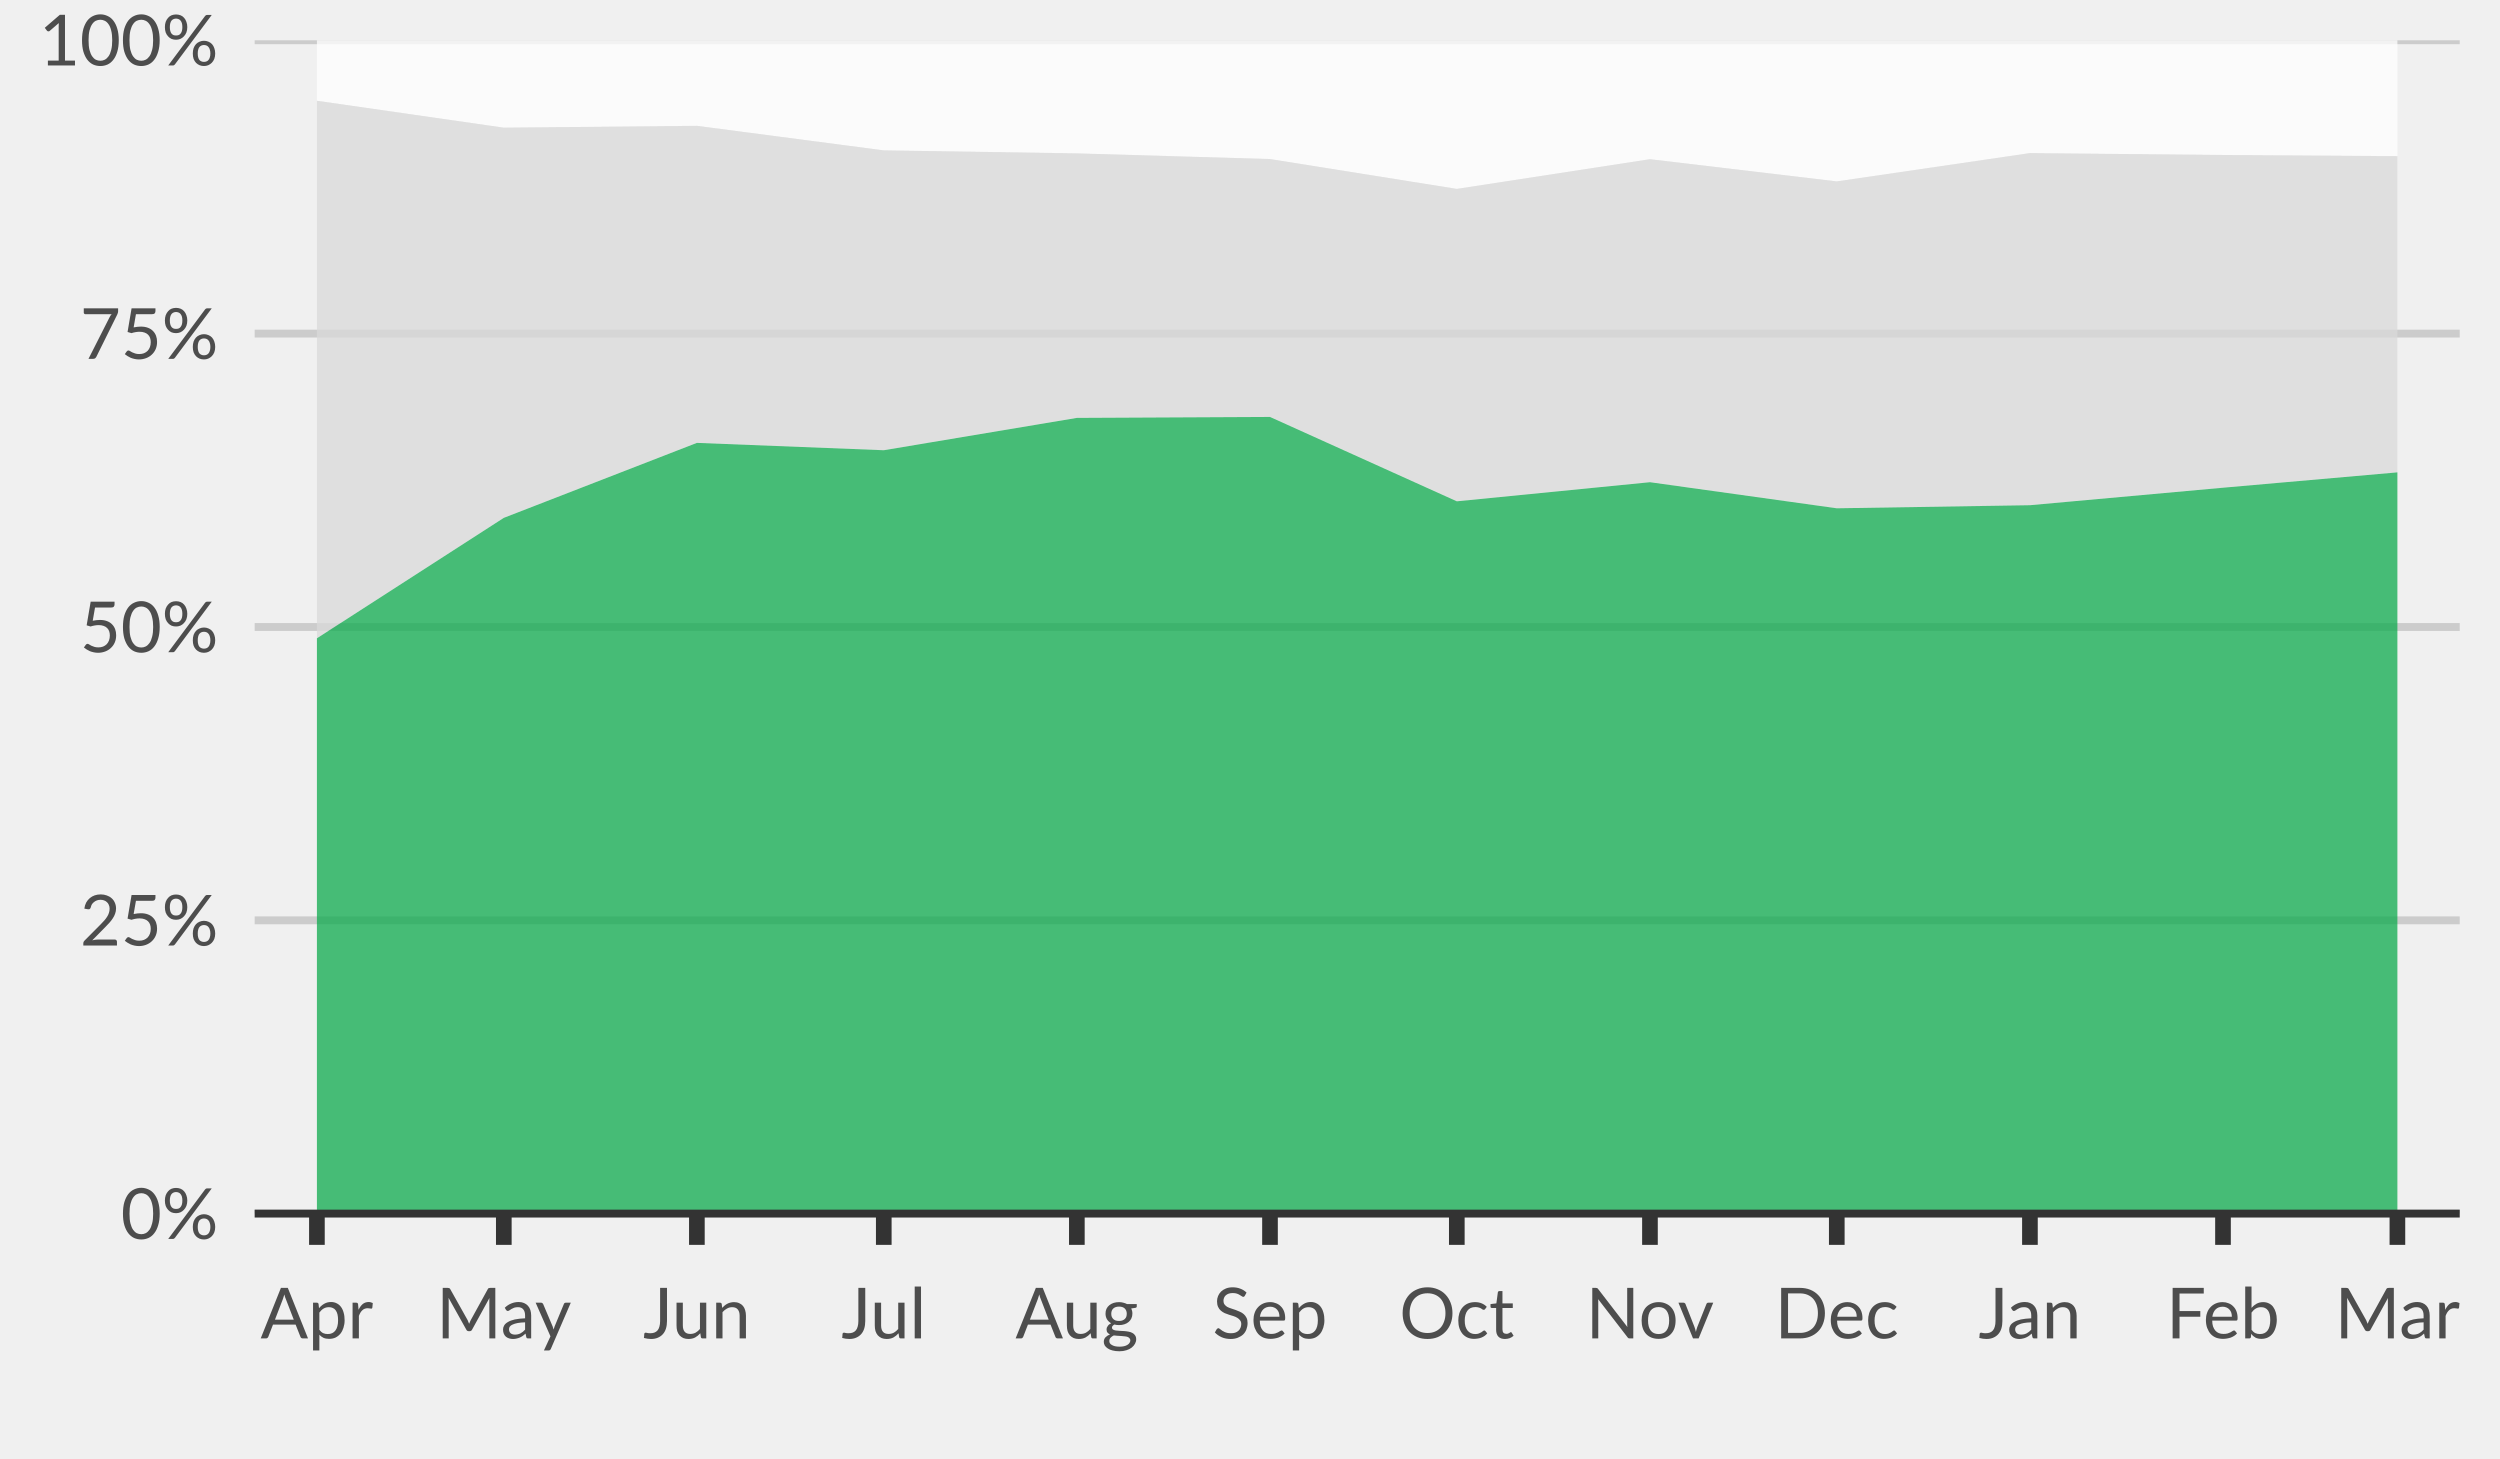
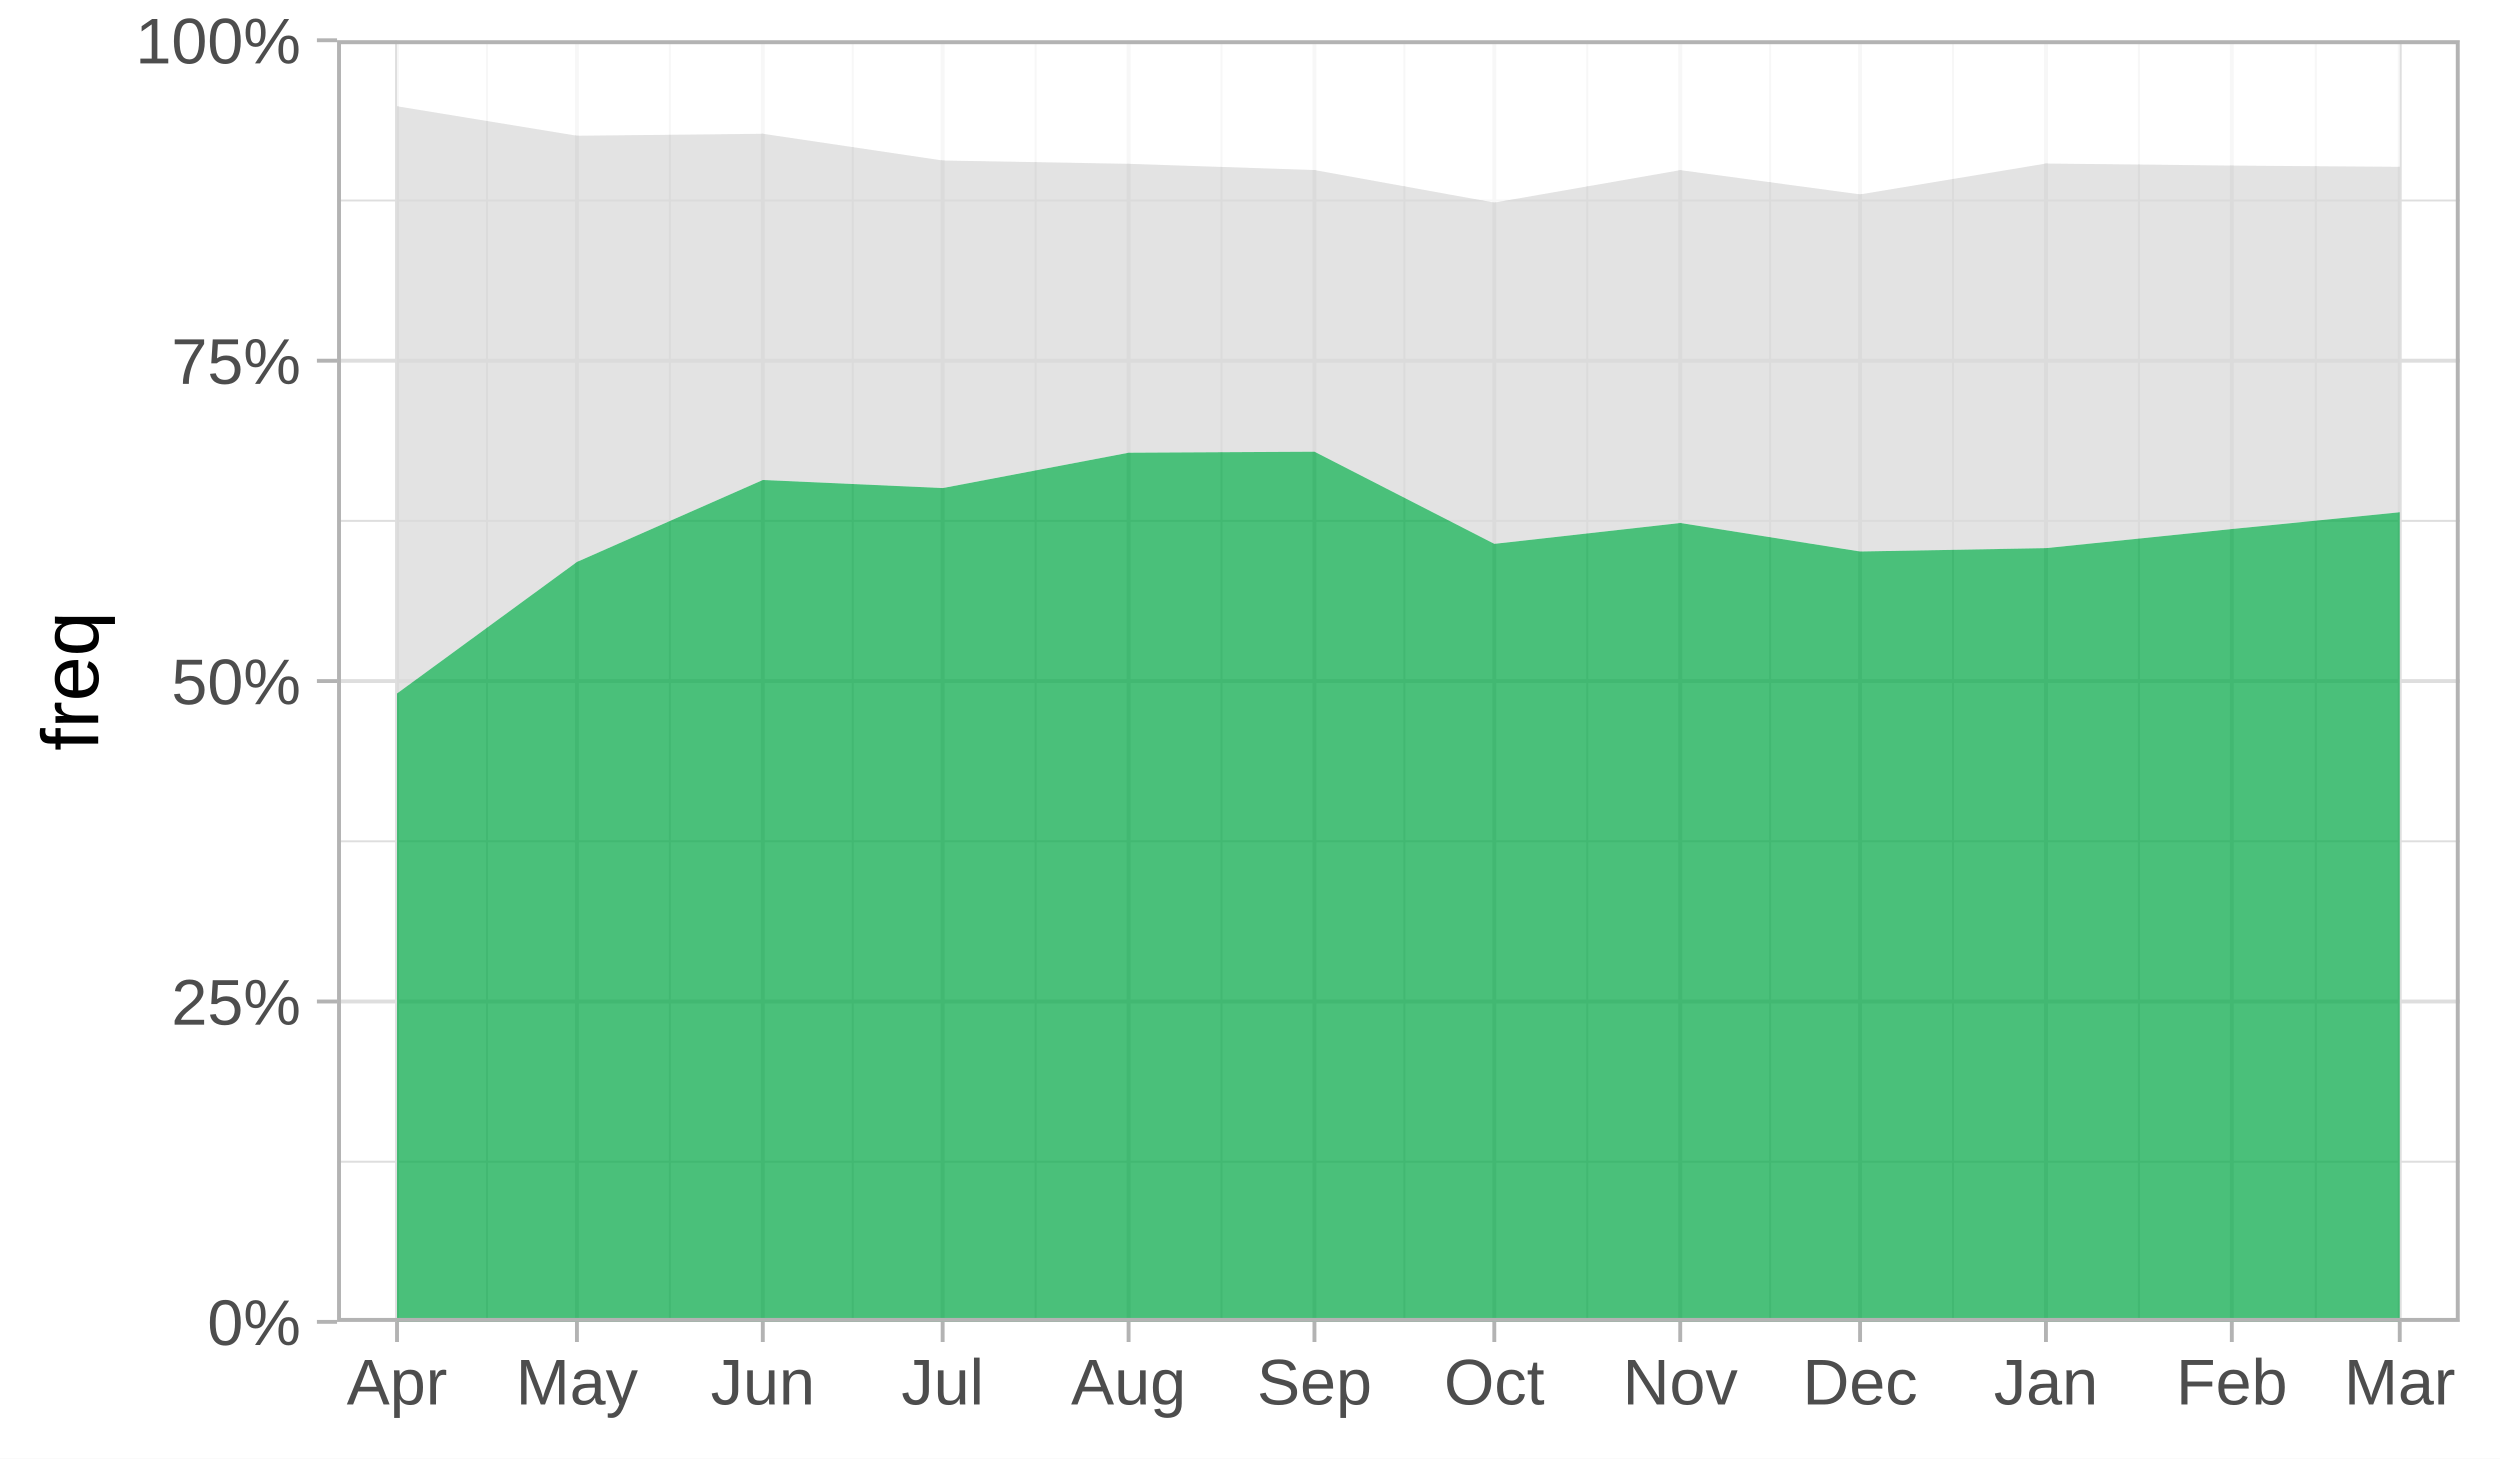
<svg xmlns="http://www.w3.org/2000/svg" class="svglite" width="340.16pt" height="198.43pt" viewBox="0 0 340.16 198.43">
  <defs>
    <style type="text/css">
    .svglite line, .svglite polyline, .svglite polygon, .svglite path, .svglite rect, .svglite circle {
      fill: none;
      stroke: #000000;
      stroke-linecap: round;
      stroke-linejoin: round;
      stroke-miterlimit: 10.00;
    }
+     .svglite text {
+       white-space: pre;
+     }
  </style>
  </defs>
-   <rect width="100%" height="100%" style="stroke: none; fill: none;" />
+   <rect width="100%" height="100%" style="stroke: none; fill: #FFFFFF;" />
  <defs>
    <clipPath id="cpMC4wMHwzNDAuMTZ8MC4wMHwxOTguNDM=">
      <rect x="0.00" y="0.00" width="340.16" height="198.43" />
    </clipPath>
  </defs>
  <g clip-path="url(#cpMC4wMHwzNDAuMTZ8MC4wMHwxOTguNDM=)">
- </g>
+     <rect x="0" y="0.00" width="340.16" height="198.43" style="stroke-width: 1.07; stroke: #FFFFFF; fill: #FFFFFF;" />
+   </g>
  <defs>
-     <clipPath id="cpMzQuNjV8MzM0LjY4fDUuNDh8MTY1LjEz">
-       <rect x="34.65" y="5.48" width="300.03" height="159.65" />
+     <clipPath id="cpNDUuODZ8MzM0LjY4fDUuNDh8MTc5Ljg2">
+       <rect x="45.86" y="5.48" width="288.82" height="174.38" />
    </clipPath>
  </defs>
-   <g clip-path="url(#cpMzQuNjV8MzM0LjY4fDUuNDh8MTY1LjEz)">
-     <polyline points="34.65,165.13 334.68,165.13 " style="stroke-width: 1.07; stroke: #CCCCCC; stroke-linecap: butt;" />
-     <polyline points="34.65,125.22 334.68,125.22 " style="stroke-width: 1.07; stroke: #CCCCCC; stroke-linecap: butt;" />
-     <polyline points="34.65,85.31 334.68,85.31 " style="stroke-width: 1.07; stroke: #CCCCCC; stroke-linecap: butt;" />
-     <polyline points="34.65,45.39 334.68,45.39 " style="stroke-width: 1.07; stroke: #CCCCCC; stroke-linecap: butt;" />
-     <polyline points="34.65,5.48 334.68,5.48 " style="stroke-width: 1.07; stroke: #CCCCCC; stroke-linecap: butt;" />
-     <polygon points="43.12,5.48 68.55,5.48 94.82,5.48 120.25,5.48 146.52,5.48 172.80,5.48 198.22,5.48 224.50,5.48 249.92,5.48 276.20,5.48 302.47,5.48 326.20,5.48 326.20,21.25 302.47,21.09 276.20,20.83 249.92,24.68 224.50,21.66 198.22,25.70 172.80,21.64 146.52,20.87 120.25,20.46 94.82,17.12 68.55,17.37 43.12,13.71 " style="stroke-width: 0.00; stroke: none; fill: #FFFFFF; fill-opacity: 0.75;" />
-     <polyline points="43.12,5.48 68.55,5.48 94.82,5.48 120.25,5.48 146.52,5.48 172.80,5.48 198.22,5.48 224.50,5.48 249.92,5.48 276.20,5.48 302.47,5.48 326.20,5.48 " style="stroke-width: 1.07; stroke: none;" />
-     <polygon points="43.12,13.71 68.55,17.37 94.82,17.12 120.25,20.46 146.52,20.87 172.80,21.64 198.22,25.70 224.50,21.66 249.92,24.68 276.20,20.83 302.47,21.09 326.20,21.25 326.20,64.27 302.47,66.36 276.20,68.74 249.92,69.16 224.50,65.61 198.22,68.21 172.80,56.73 146.52,56.86 120.25,61.26 94.82,60.26 68.55,70.46 43.12,86.85 " style="stroke-width: 0.00; stroke: none; fill: #D9D9D9; fill-opacity: 0.75;" />
-     <polyline points="43.12,13.71 68.55,17.37 94.82,17.12 120.25,20.46 146.52,20.87 172.80,21.64 198.22,25.70 224.50,21.66 249.92,24.68 276.20,20.83 302.47,21.09 326.20,21.25 " style="stroke-width: 1.07; stroke: none;" />
-     <polygon points="43.12,86.85 68.55,70.46 94.82,60.26 120.25,61.26 146.52,56.86 172.80,56.73 198.22,68.21 224.50,65.61 249.92,69.16 276.20,68.74 302.47,66.36 326.20,64.27 326.20,165.13 302.47,165.13 276.20,165.13 249.92,165.13 224.50,165.13 198.22,165.13 172.80,165.13 146.52,165.13 120.25,165.13 94.82,165.13 68.55,165.13 43.12,165.13 " style="stroke-width: 0.00; stroke: none; fill: #0EAB4E; fill-opacity: 0.75;" />
-     <polyline points="43.12,86.85 68.55,70.46 94.82,60.26 120.25,61.26 146.52,56.86 172.80,56.73 198.22,68.21 224.50,65.61 249.92,69.16 276.20,68.74 302.47,66.36 326.20,64.27 " style="stroke-width: 1.07; stroke: none;" />
+   <g clip-path="url(#cpNDUuODZ8MzM0LjY4fDUuNDh8MTc5Ljg2)">
+     <rect x="45.86" y="5.48" width="288.82" height="174.38" style="stroke-width: 1.07; stroke: none; fill: #FFFFFF;" />
+     <polyline points="45.86,158.07 334.68,158.07 " style="stroke-width: 0.27; stroke: #DEDEDE; stroke-linecap: butt;" />
+     <polyline points="45.86,114.47 334.68,114.47 " style="stroke-width: 0.27; stroke: #DEDEDE; stroke-linecap: butt;" />
+     <polyline points="45.86,70.87 334.68,70.87 " style="stroke-width: 0.27; stroke: #DEDEDE; stroke-linecap: butt;" />
+     <polyline points="45.86,27.28 334.68,27.28 " style="stroke-width: 0.27; stroke: #DEDEDE; stroke-linecap: butt;" />
+     <polyline points="66.26,179.86 66.26,5.48 " style="stroke-width: 0.27; stroke: #DEDEDE; stroke-linecap: butt;" />
+     <polyline points="91.14,179.86 91.14,5.48 " style="stroke-width: 0.27; stroke: #DEDEDE; stroke-linecap: butt;" />
+     <polyline points="116.03,179.86 116.03,5.48 " style="stroke-width: 0.27; stroke: #DEDEDE; stroke-linecap: butt;" />
+     <polyline points="140.91,179.86 140.91,5.48 " style="stroke-width: 0.27; stroke: #DEDEDE; stroke-linecap: butt;" />
+     <polyline points="166.20,179.86 166.20,5.48 " style="stroke-width: 0.27; stroke: #DEDEDE; stroke-linecap: butt;" />
+     <polyline points="191.09,179.86 191.09,5.48 " style="stroke-width: 0.27; stroke: #DEDEDE; stroke-linecap: butt;" />
+     <polyline points="215.97,179.86 215.97,5.48 " style="stroke-width: 0.27; stroke: #DEDEDE; stroke-linecap: butt;" />
+     <polyline points="240.85,179.86 240.85,5.48 " style="stroke-width: 0.27; stroke: #DEDEDE; stroke-linecap: butt;" />
+     <polyline points="265.74,179.86 265.74,5.48 " style="stroke-width: 0.27; stroke: #DEDEDE; stroke-linecap: butt;" />
+     <polyline points="291.03,179.86 291.03,5.48 " style="stroke-width: 0.27; stroke: #DEDEDE; stroke-linecap: butt;" />
+     <polyline points="315.10,179.86 315.10,5.48 " style="stroke-width: 0.27; stroke: #DEDEDE; stroke-linecap: butt;" />
+     <polyline points="45.86,179.86 334.68,179.86 " style="stroke-width: 0.53; stroke: #DEDEDE; stroke-linecap: butt;" />
+     <polyline points="45.86,136.27 334.68,136.27 " style="stroke-width: 0.53; stroke: #DEDEDE; stroke-linecap: butt;" />
+     <polyline points="45.86,92.67 334.68,92.67 " style="stroke-width: 0.53; stroke: #DEDEDE; stroke-linecap: butt;" />
+     <polyline points="45.86,49.08 334.68,49.08 " style="stroke-width: 0.53; stroke: #DEDEDE; stroke-linecap: butt;" />
+     <polyline points="45.86,5.48 334.68,5.48 " style="stroke-width: 0.53; stroke: #DEDEDE; stroke-linecap: butt;" />
+     <polyline points="54.02,179.86 54.02,5.48 " style="stroke-width: 0.53; stroke: #DEDEDE; stroke-linecap: butt;" />
+     <polyline points="78.50,179.86 78.50,5.48 " style="stroke-width: 0.53; stroke: #DEDEDE; stroke-linecap: butt;" />
+     <polyline points="103.79,179.86 103.79,5.48 " style="stroke-width: 0.53; stroke: #DEDEDE; stroke-linecap: butt;" />
+     <polyline points="128.26,179.86 128.26,5.48 " style="stroke-width: 0.53; stroke: #DEDEDE; stroke-linecap: butt;" />
+     <polyline points="153.56,179.86 153.56,5.48 " style="stroke-width: 0.53; stroke: #DEDEDE; stroke-linecap: butt;" />
+     <polyline points="178.85,179.86 178.85,5.48 " style="stroke-width: 0.53; stroke: #DEDEDE; stroke-linecap: butt;" />
+     <polyline points="203.32,179.86 203.32,5.48 " style="stroke-width: 0.53; stroke: #DEDEDE; stroke-linecap: butt;" />
+     <polyline points="228.62,179.86 228.62,5.48 " style="stroke-width: 0.53; stroke: #DEDEDE; stroke-linecap: butt;" />
+     <polyline points="253.09,179.86 253.09,5.48 " style="stroke-width: 0.53; stroke: #DEDEDE; stroke-linecap: butt;" />
+     <polyline points="278.38,179.86 278.38,5.48 " style="stroke-width: 0.53; stroke: #DEDEDE; stroke-linecap: butt;" />
+     <polyline points="303.67,179.86 303.67,5.48 " style="stroke-width: 0.53; stroke: #DEDEDE; stroke-linecap: butt;" />
+     <polyline points="326.52,179.86 326.52,5.48 " style="stroke-width: 0.53; stroke: #DEDEDE; stroke-linecap: butt;" />
+     <polygon points="54.02,5.48 78.50,5.48 103.79,5.48 128.26,5.48 153.56,5.48 178.85,5.48 203.32,5.48 228.62,5.48 253.09,5.48 278.38,5.48 303.67,5.48 326.52,5.48 326.52,22.70 303.67,22.53 278.38,22.25 253.09,26.45 228.62,23.15 203.32,27.57 178.85,23.14 153.56,22.29 128.26,21.84 103.79,18.20 78.50,18.47 54.02,14.46 " style="stroke-width: 0.00; stroke: none; fill: #FFFFFF; fill-opacity: 0.75;" />
+     <polyline points="54.02,5.48 78.50,5.48 103.79,5.48 128.26,5.48 153.56,5.48 178.85,5.48 203.32,5.48 228.62,5.48 253.09,5.48 278.38,5.48 303.67,5.48 326.52,5.48 " style="stroke-width: 1.07; stroke: none;" />
+     <polygon points="54.02,14.46 78.50,18.47 103.79,18.20 128.26,21.84 153.56,22.29 178.85,23.14 203.32,27.57 228.62,23.15 253.09,26.45 278.38,22.25 303.67,22.53 326.52,22.70 326.52,69.70 303.67,71.98 278.38,74.58 253.09,75.04 228.62,71.16 203.32,74.00 178.85,61.46 153.56,61.60 128.26,66.41 103.79,65.31 78.50,76.46 54.02,94.36 " style="stroke-width: 0.00; stroke: none; fill: #D9D9D9; fill-opacity: 0.75;" />
+     <polyline points="54.02,14.46 78.50,18.47 103.79,18.20 128.26,21.84 153.56,22.29 178.85,23.14 203.32,27.57 228.62,23.15 253.09,26.45 278.38,22.25 303.67,22.53 326.52,22.70 " style="stroke-width: 1.07; stroke: none;" />
+     <polygon points="54.02,94.36 78.50,76.46 103.79,65.31 128.26,66.41 153.56,61.60 178.85,61.46 203.32,74.00 228.62,71.16 253.09,75.04 278.38,74.58 303.67,71.98 326.52,69.70 326.52,179.86 303.67,179.86 278.38,179.86 253.09,179.86 228.62,179.86 203.32,179.86 178.85,179.86 153.56,179.86 128.26,179.86 103.79,179.86 78.50,179.86 54.02,179.86 " style="stroke-width: 0.00; stroke: none; fill: #0EAB4E; fill-opacity: 0.75;" />
+     <polyline points="54.02,94.36 78.50,76.46 103.79,65.31 128.26,66.41 153.56,61.60 178.85,61.46 203.32,74.00 228.62,71.16 253.09,75.04 278.38,74.58 303.67,71.98 326.52,69.70 " style="stroke-width: 1.07; stroke: none;" />
+     <rect x="45.86" y="5.48" width="288.82" height="174.38" style="stroke-width: 1.07; stroke: #B3B3B3;" />
  </g>
  <g clip-path="url(#cpMC4wMHwzNDAuMTZ8MC4wMHwxOTguNDM=)">
-     <text x="29.71" y="168.57" text-anchor="end" style="font-size: 9.60px; fill: #4D4D4D; font-family: Lato;" textLength="13.10px" lengthAdjust="spacingAndGlyphs">0%</text>
-     <text x="29.71" y="128.65" text-anchor="end" style="font-size: 9.60px; fill: #4D4D4D; font-family: Lato;" textLength="18.67px" lengthAdjust="spacingAndGlyphs">25%</text>
-     <text x="29.71" y="88.74" text-anchor="end" style="font-size: 9.60px; fill: #4D4D4D; font-family: Lato;" textLength="18.67px" lengthAdjust="spacingAndGlyphs">50%</text>
-     <text x="29.71" y="48.83" text-anchor="end" style="font-size: 9.60px; fill: #4D4D4D; font-family: Lato;" textLength="18.67px" lengthAdjust="spacingAndGlyphs">75%</text>
-     <text x="29.71" y="8.91" text-anchor="end" style="font-size: 9.60px; fill: #4D4D4D; font-family: Lato;" textLength="24.24px" lengthAdjust="spacingAndGlyphs">100%</text>
-     <polyline points="34.65,165.13 334.68,165.13 " style="stroke-width: 1.07; stroke: #333333; stroke-linecap: butt;" />
-     <polyline points="43.12,169.38 43.12,165.13 " style="stroke-width: 2.13; stroke: #333333; stroke-linecap: butt;" />
-     <polyline points="68.55,169.38 68.55,165.13 " style="stroke-width: 2.13; stroke: #333333; stroke-linecap: butt;" />
-     <polyline points="94.82,169.38 94.82,165.13 " style="stroke-width: 2.13; stroke: #333333; stroke-linecap: butt;" />
-     <polyline points="120.25,169.38 120.25,165.13 " style="stroke-width: 2.13; stroke: #333333; stroke-linecap: butt;" />
-     <polyline points="146.52,169.38 146.52,165.13 " style="stroke-width: 2.13; stroke: #333333; stroke-linecap: butt;" />
-     <polyline points="172.80,169.38 172.80,165.13 " style="stroke-width: 2.13; stroke: #333333; stroke-linecap: butt;" />
-     <polyline points="198.22,169.38 198.22,165.13 " style="stroke-width: 2.13; stroke: #333333; stroke-linecap: butt;" />
-     <polyline points="224.50,169.38 224.50,165.13 " style="stroke-width: 2.13; stroke: #333333; stroke-linecap: butt;" />
-     <polyline points="249.92,169.38 249.92,165.13 " style="stroke-width: 2.13; stroke: #333333; stroke-linecap: butt;" />
-     <polyline points="276.20,169.38 276.20,165.13 " style="stroke-width: 2.13; stroke: #333333; stroke-linecap: butt;" />
-     <polyline points="302.47,169.38 302.47,165.13 " style="stroke-width: 2.13; stroke: #333333; stroke-linecap: butt;" />
-     <polyline points="326.20,169.38 326.20,165.13 " style="stroke-width: 2.13; stroke: #333333; stroke-linecap: butt;" />
-     <text x="43.12" y="182.11" text-anchor="middle" style="font-size: 9.60px; fill: #4D4D4D; font-family: Lato;" textLength="15.68px" lengthAdjust="spacingAndGlyphs">Apr</text>
-     <text x="68.55" y="182.11" text-anchor="middle" style="font-size: 9.60px; fill: #4D4D4D; font-family: Lato;" textLength="18.59px" lengthAdjust="spacingAndGlyphs">May</text>
-     <text x="94.82" y="182.11" text-anchor="middle" style="font-size: 9.60px; fill: #4D4D4D; font-family: Lato;" textLength="14.93px" lengthAdjust="spacingAndGlyphs">Jun</text>
-     <text x="120.25" y="182.11" text-anchor="middle" style="font-size: 9.60px; fill: #4D4D4D; font-family: Lato;" textLength="12.05px" lengthAdjust="spacingAndGlyphs">Jul</text>
-     <text x="146.52" y="182.11" text-anchor="middle" style="font-size: 9.60px; fill: #4D4D4D; font-family: Lato;" textLength="16.76px" lengthAdjust="spacingAndGlyphs">Aug</text>
-     <text x="172.80" y="182.11" text-anchor="middle" style="font-size: 9.60px; fill: #4D4D4D; font-family: Lato;" textLength="15.40px" lengthAdjust="spacingAndGlyphs">Sep</text>
-     <text x="198.22" y="182.11" text-anchor="middle" style="font-size: 9.60px; fill: #4D4D4D; font-family: Lato;" textLength="15.71px" lengthAdjust="spacingAndGlyphs">Oct</text>
-     <text x="224.50" y="182.11" text-anchor="middle" style="font-size: 9.60px; fill: #4D4D4D; font-family: Lato;" textLength="17.50px" lengthAdjust="spacingAndGlyphs">Nov</text>
-     <text x="249.92" y="182.11" text-anchor="middle" style="font-size: 9.60px; fill: #4D4D4D; font-family: Lato;" textLength="16.73px" lengthAdjust="spacingAndGlyphs">Dec</text>
-     <text x="276.20" y="182.11" text-anchor="middle" style="font-size: 9.60px; fill: #4D4D4D; font-family: Lato;" textLength="14.45px" lengthAdjust="spacingAndGlyphs">Jan</text>
-     <text x="302.47" y="182.11" text-anchor="middle" style="font-size: 9.60px; fill: #4D4D4D; font-family: Lato;" textLength="15.82px" lengthAdjust="spacingAndGlyphs">Feb</text>
-     <text x="326.20" y="182.11" text-anchor="middle" style="font-size: 9.60px; fill: #4D4D4D; font-family: Lato;" textLength="17.55px" lengthAdjust="spacingAndGlyphs">Mar</text>
+     <text x="40.93" y="183.01" text-anchor="end" style="font-size: 8.80px;fill: #4D4D4D; font-family: &quot;Arial&quot;;" textLength="12.72px" lengthAdjust="spacingAndGlyphs">0%</text>
+     <text x="40.93" y="139.42" text-anchor="end" style="font-size: 8.80px;fill: #4D4D4D; font-family: &quot;Arial&quot;;" textLength="17.62px" lengthAdjust="spacingAndGlyphs">25%</text>
+     <text x="40.93" y="95.82" text-anchor="end" style="font-size: 8.80px;fill: #4D4D4D; font-family: &quot;Arial&quot;;" textLength="17.62px" lengthAdjust="spacingAndGlyphs">50%</text>
+     <text x="40.93" y="52.23" text-anchor="end" style="font-size: 8.80px;fill: #4D4D4D; font-family: &quot;Arial&quot;;" textLength="17.62px" lengthAdjust="spacingAndGlyphs">75%</text>
+     <text x="40.93" y="8.63" text-anchor="end" style="font-size: 8.80px;fill: #4D4D4D; font-family: &quot;Arial&quot;;" textLength="22.51px" lengthAdjust="spacingAndGlyphs">100%</text>
+     <polyline points="43.12,179.86 45.86,179.86 " style="stroke-width: 0.53; stroke: #B3B3B3; stroke-linecap: butt;" />
+     <polyline points="43.12,136.27 45.86,136.27 " style="stroke-width: 0.53; stroke: #B3B3B3; stroke-linecap: butt;" />
+     <polyline points="43.12,92.67 45.86,92.67 " style="stroke-width: 0.53; stroke: #B3B3B3; stroke-linecap: butt;" />
+     <polyline points="43.12,49.08 45.86,49.08 " style="stroke-width: 0.53; stroke: #B3B3B3; stroke-linecap: butt;" />
+     <polyline points="43.12,5.48 45.86,5.48 " style="stroke-width: 0.53; stroke: #B3B3B3; stroke-linecap: butt;" />
+     <polyline points="54.02,182.60 54.02,179.86 " style="stroke-width: 0.53; stroke: #B3B3B3; stroke-linecap: butt;" />
+     <polyline points="78.50,182.60 78.50,179.86 " style="stroke-width: 0.53; stroke: #B3B3B3; stroke-linecap: butt;" />
+     <polyline points="103.79,182.60 103.79,179.86 " style="stroke-width: 0.53; stroke: #B3B3B3; stroke-linecap: butt;" />
+     <polyline points="128.26,182.60 128.26,179.86 " style="stroke-width: 0.53; stroke: #B3B3B3; stroke-linecap: butt;" />
+     <polyline points="153.56,182.60 153.56,179.86 " style="stroke-width: 0.53; stroke: #B3B3B3; stroke-linecap: butt;" />
+     <polyline points="178.85,182.60 178.85,179.86 " style="stroke-width: 0.53; stroke: #B3B3B3; stroke-linecap: butt;" />
+     <polyline points="203.32,182.60 203.32,179.86 " style="stroke-width: 0.53; stroke: #B3B3B3; stroke-linecap: butt;" />
+     <polyline points="228.62,182.60 228.62,179.86 " style="stroke-width: 0.53; stroke: #B3B3B3; stroke-linecap: butt;" />
+     <polyline points="253.09,182.60 253.09,179.86 " style="stroke-width: 0.53; stroke: #B3B3B3; stroke-linecap: butt;" />
+     <polyline points="278.38,182.60 278.38,179.86 " style="stroke-width: 0.53; stroke: #B3B3B3; stroke-linecap: butt;" />
+     <polyline points="303.67,182.60 303.67,179.86 " style="stroke-width: 0.53; stroke: #B3B3B3; stroke-linecap: butt;" />
+     <polyline points="326.52,182.60 326.52,179.86 " style="stroke-width: 0.53; stroke: #B3B3B3; stroke-linecap: butt;" />
+     <text x="54.02" y="191.10" text-anchor="middle" style="font-size: 8.80px;fill: #4D4D4D; font-family: &quot;Arial&quot;;" textLength="13.69px" lengthAdjust="spacingAndGlyphs">Apr</text>
+     <text x="78.50" y="191.10" text-anchor="middle" style="font-size: 8.80px;fill: #4D4D4D; font-family: &quot;Arial&quot;;" textLength="16.62px" lengthAdjust="spacingAndGlyphs">May</text>
+     <text x="103.79" y="191.10" text-anchor="middle" style="font-size: 8.80px;fill: #4D4D4D; font-family: &quot;Arial&quot;;" textLength="14.19px" lengthAdjust="spacingAndGlyphs">Jun</text>
+     <text x="128.26" y="191.10" text-anchor="middle" style="font-size: 8.80px;fill: #4D4D4D; font-family: &quot;Arial&quot;;" textLength="11.25px" lengthAdjust="spacingAndGlyphs">Jul</text>
+     <text x="153.56" y="191.10" text-anchor="middle" style="font-size: 8.80px;fill: #4D4D4D; font-family: &quot;Arial&quot;;" textLength="15.66px" lengthAdjust="spacingAndGlyphs">Aug</text>
+     <text x="178.85" y="191.10" text-anchor="middle" style="font-size: 8.80px;fill: #4D4D4D; font-family: &quot;Arial&quot;;" textLength="15.66px" lengthAdjust="spacingAndGlyphs">Sep</text>
+     <text x="203.32" y="191.10" text-anchor="middle" style="font-size: 8.80px;fill: #4D4D4D; font-family: &quot;Arial&quot;;" textLength="13.69px" lengthAdjust="spacingAndGlyphs">Oct</text>
+     <text x="228.62" y="191.10" text-anchor="middle" style="font-size: 8.80px;fill: #4D4D4D; font-family: &quot;Arial&quot;;" textLength="15.65px" lengthAdjust="spacingAndGlyphs">Nov</text>
+     <text x="253.09" y="191.10" text-anchor="middle" style="font-size: 8.80px;fill: #4D4D4D; font-family: &quot;Arial&quot;;" textLength="15.65px" lengthAdjust="spacingAndGlyphs">Dec</text>
+     <text x="278.38" y="191.10" text-anchor="middle" style="font-size: 8.80px;fill: #4D4D4D; font-family: &quot;Arial&quot;;" textLength="14.19px" lengthAdjust="spacingAndGlyphs">Jan</text>
+     <text x="303.67" y="191.10" text-anchor="middle" style="font-size: 8.80px;fill: #4D4D4D; font-family: &quot;Arial&quot;;" textLength="15.16px" lengthAdjust="spacingAndGlyphs">Feb</text>
+     <text x="326.52" y="191.10" text-anchor="middle" style="font-size: 8.80px;fill: #4D4D4D; font-family: &quot;Arial&quot;;" textLength="15.16px" lengthAdjust="spacingAndGlyphs">Mar</text>
+     <text transform="translate(13.36,92.67) rotate(-90)" text-anchor="middle" style="font-size: 11.00px; font-family: &quot;Arial&quot;;" textLength="18.96px" lengthAdjust="spacingAndGlyphs">freq</text>
  </g>
</svg>
